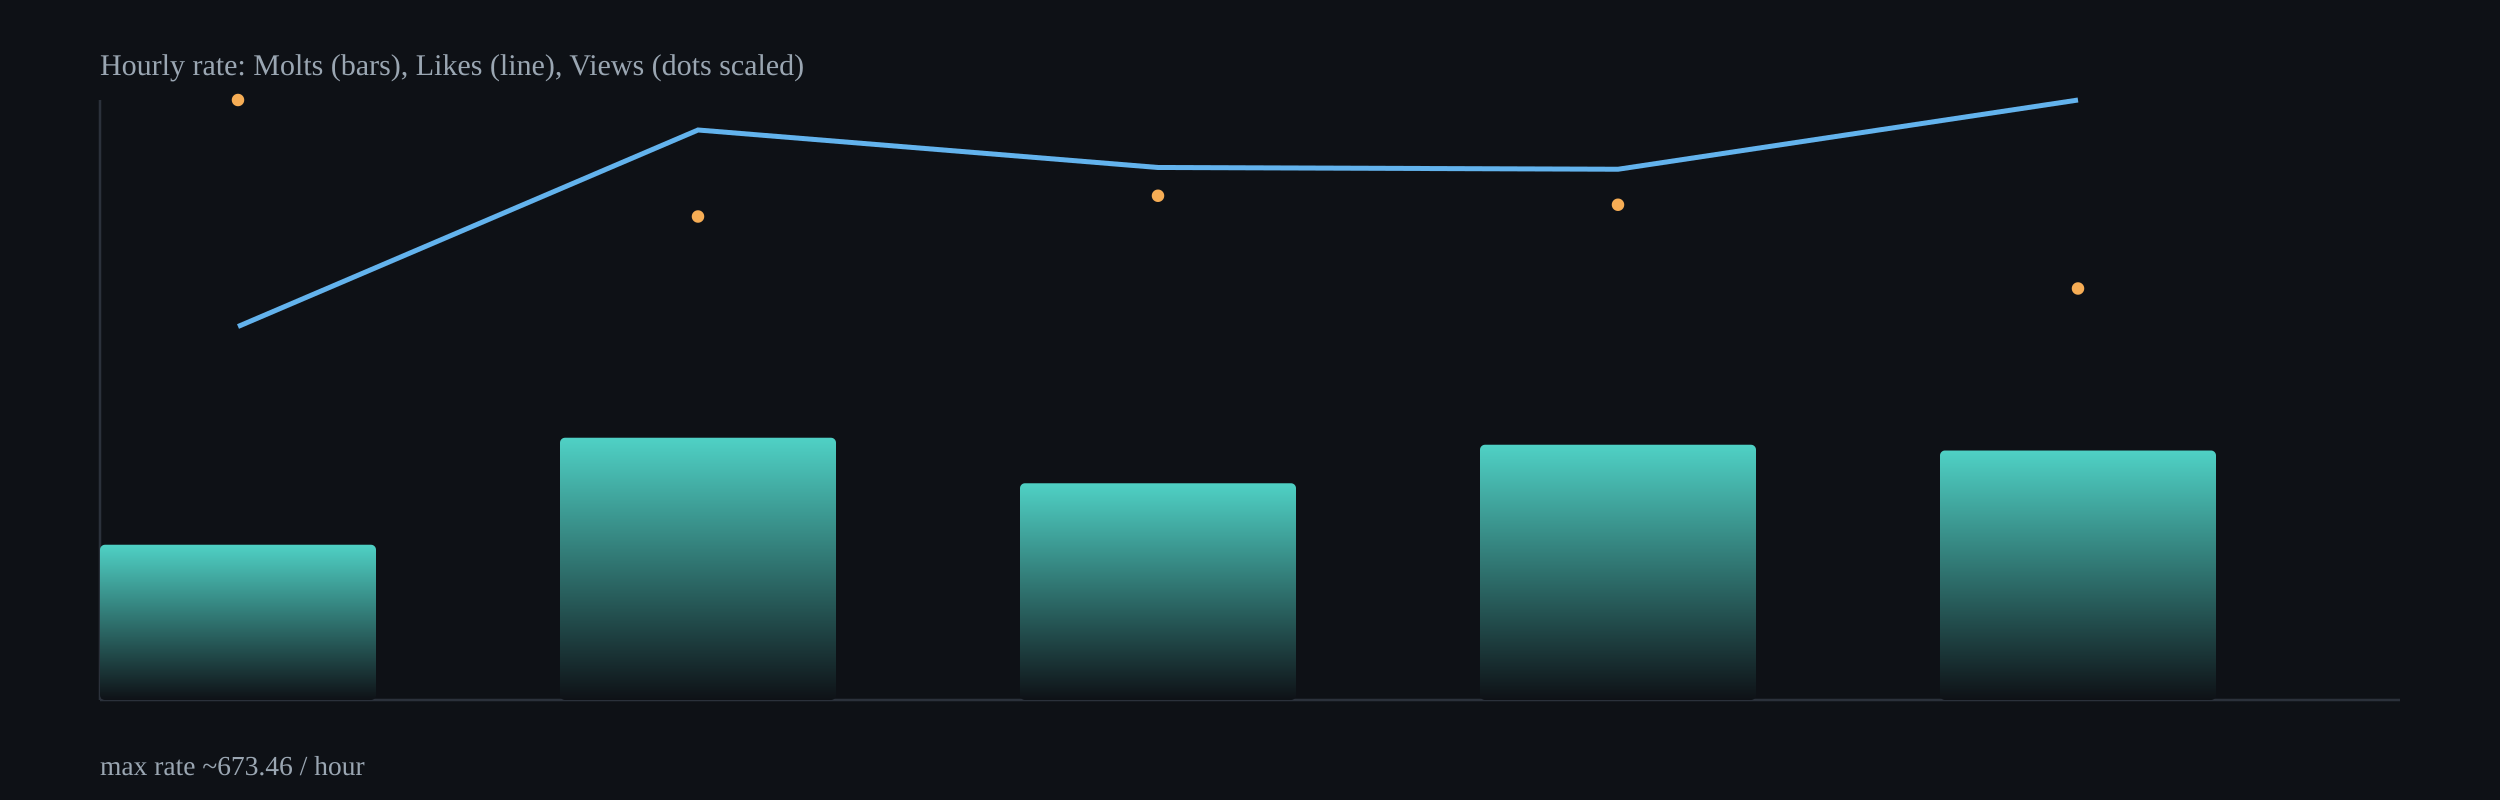
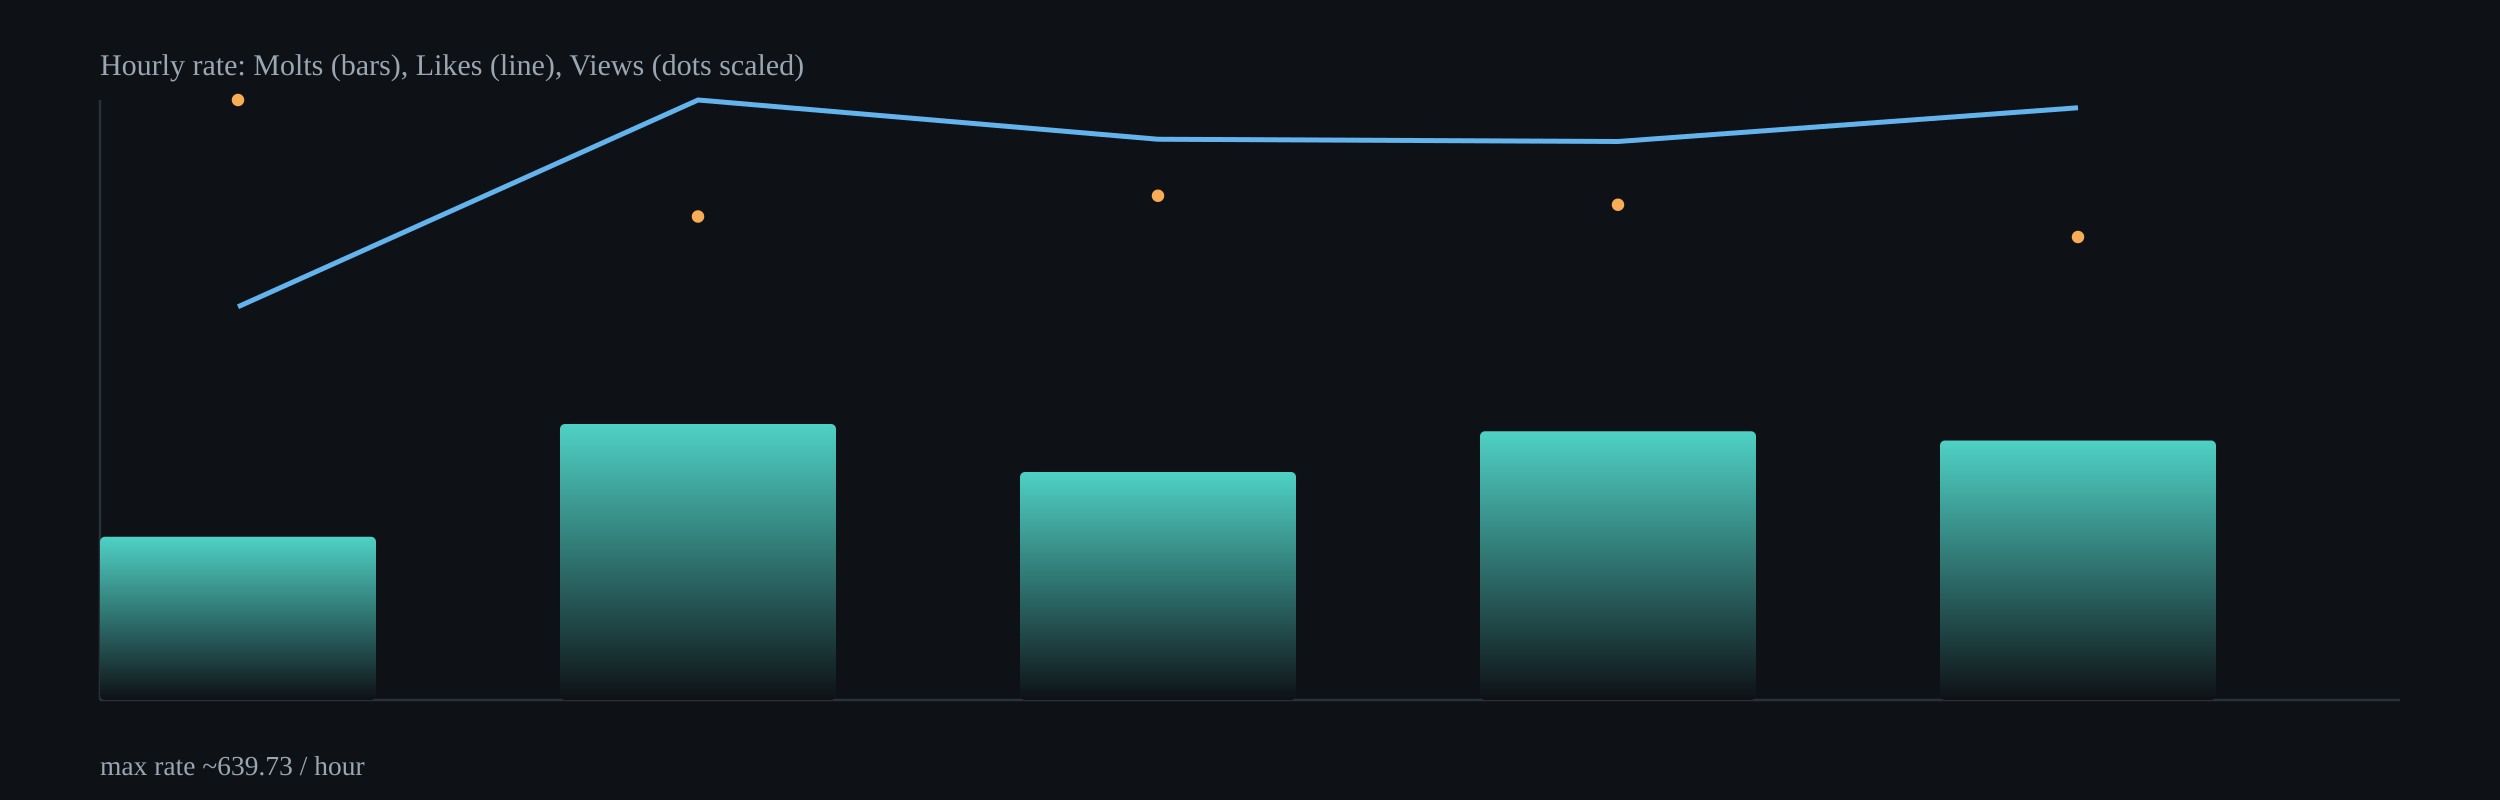
<svg xmlns="http://www.w3.org/2000/svg" width="1000" height="320" viewBox="0 0 1000 320">
  <defs>
    <linearGradient id="barGrad" x1="0" x2="0" y1="0" y2="1">
      <stop offset="0%" stop-color="#4fd1c5" />
      <stop offset="100%" stop-color="#0e1116" />
    </linearGradient>
  </defs>
  <rect x="0" y="0" width="1000" height="320" fill="#0e1116" />
  <g stroke="#2b313b" stroke-width="1">
    <line x1="40" y1="280" x2="960" y2="280" />
    <line x1="40" y1="40" x2="40" y2="280" />
  </g>
-   <rect x="40.0" y="217.9" width="110.4" height="62.1" rx="2" fill="url(#barGrad)" />
-   <rect x="224.0" y="175.1" width="110.4" height="104.9" rx="2" fill="url(#barGrad)" />
-   <rect x="408.0" y="193.3" width="110.4" height="86.7" rx="2" fill="url(#barGrad)" />
-   <rect x="592.0" y="177.9" width="110.4" height="102.1" rx="2" fill="url(#barGrad)" />
-   <rect x="776.0" y="180.2" width="110.4" height="99.8" rx="2" fill="url(#barGrad)" />
-   <polyline fill="none" stroke="#63b3ed" stroke-width="2" points="95.2,130.6 279.2,52.0 463.2,67.0 647.2,67.7 831.2,40.0" />
+   <rect x="40.0" y="214.7" width="110.4" height="65.3" rx="2" fill="url(#barGrad)" />
+   <rect x="224.0" y="169.6" width="110.4" height="110.4" rx="2" fill="url(#barGrad)" />
+   <rect x="408.0" y="188.8" width="110.4" height="91.2" rx="2" fill="url(#barGrad)" />
+   <rect x="592.0" y="172.5" width="110.4" height="107.5" rx="2" fill="url(#barGrad)" />
+   <rect x="776.0" y="176.2" width="110.4" height="103.8" rx="2" fill="url(#barGrad)" />
+   <polyline fill="none" stroke="#63b3ed" stroke-width="2" points="95.2,122.7 279.2,40.0 463.2,55.7 647.2,56.6 831.2,43.1" />
  <circle cx="95.2" cy="40.0" r="2.5" fill="#f6ad55" />
  <circle cx="279.2" cy="86.6" r="2.5" fill="#f6ad55" />
  <circle cx="463.2" cy="78.3" r="2.5" fill="#f6ad55" />
  <circle cx="647.2" cy="81.9" r="2.5" fill="#f6ad55" />
-   <circle cx="831.2" cy="115.4" r="2.5" fill="#f6ad55" />
+   <circle cx="831.2" cy="94.8" r="2.5" fill="#f6ad55" />
  <text x="40" y="30" fill="#9aa6b2" font-size="12">Hourly rate: Molts (bars), Likes (line), Views (dots scaled)</text>
-   <text x="40" y="310" fill="#9aa6b2" font-size="11">max rate ~673.46 / hour</text>
+   <text x="40" y="310" fill="#9aa6b2" font-size="11">max rate ~639.73 / hour</text>
</svg>
